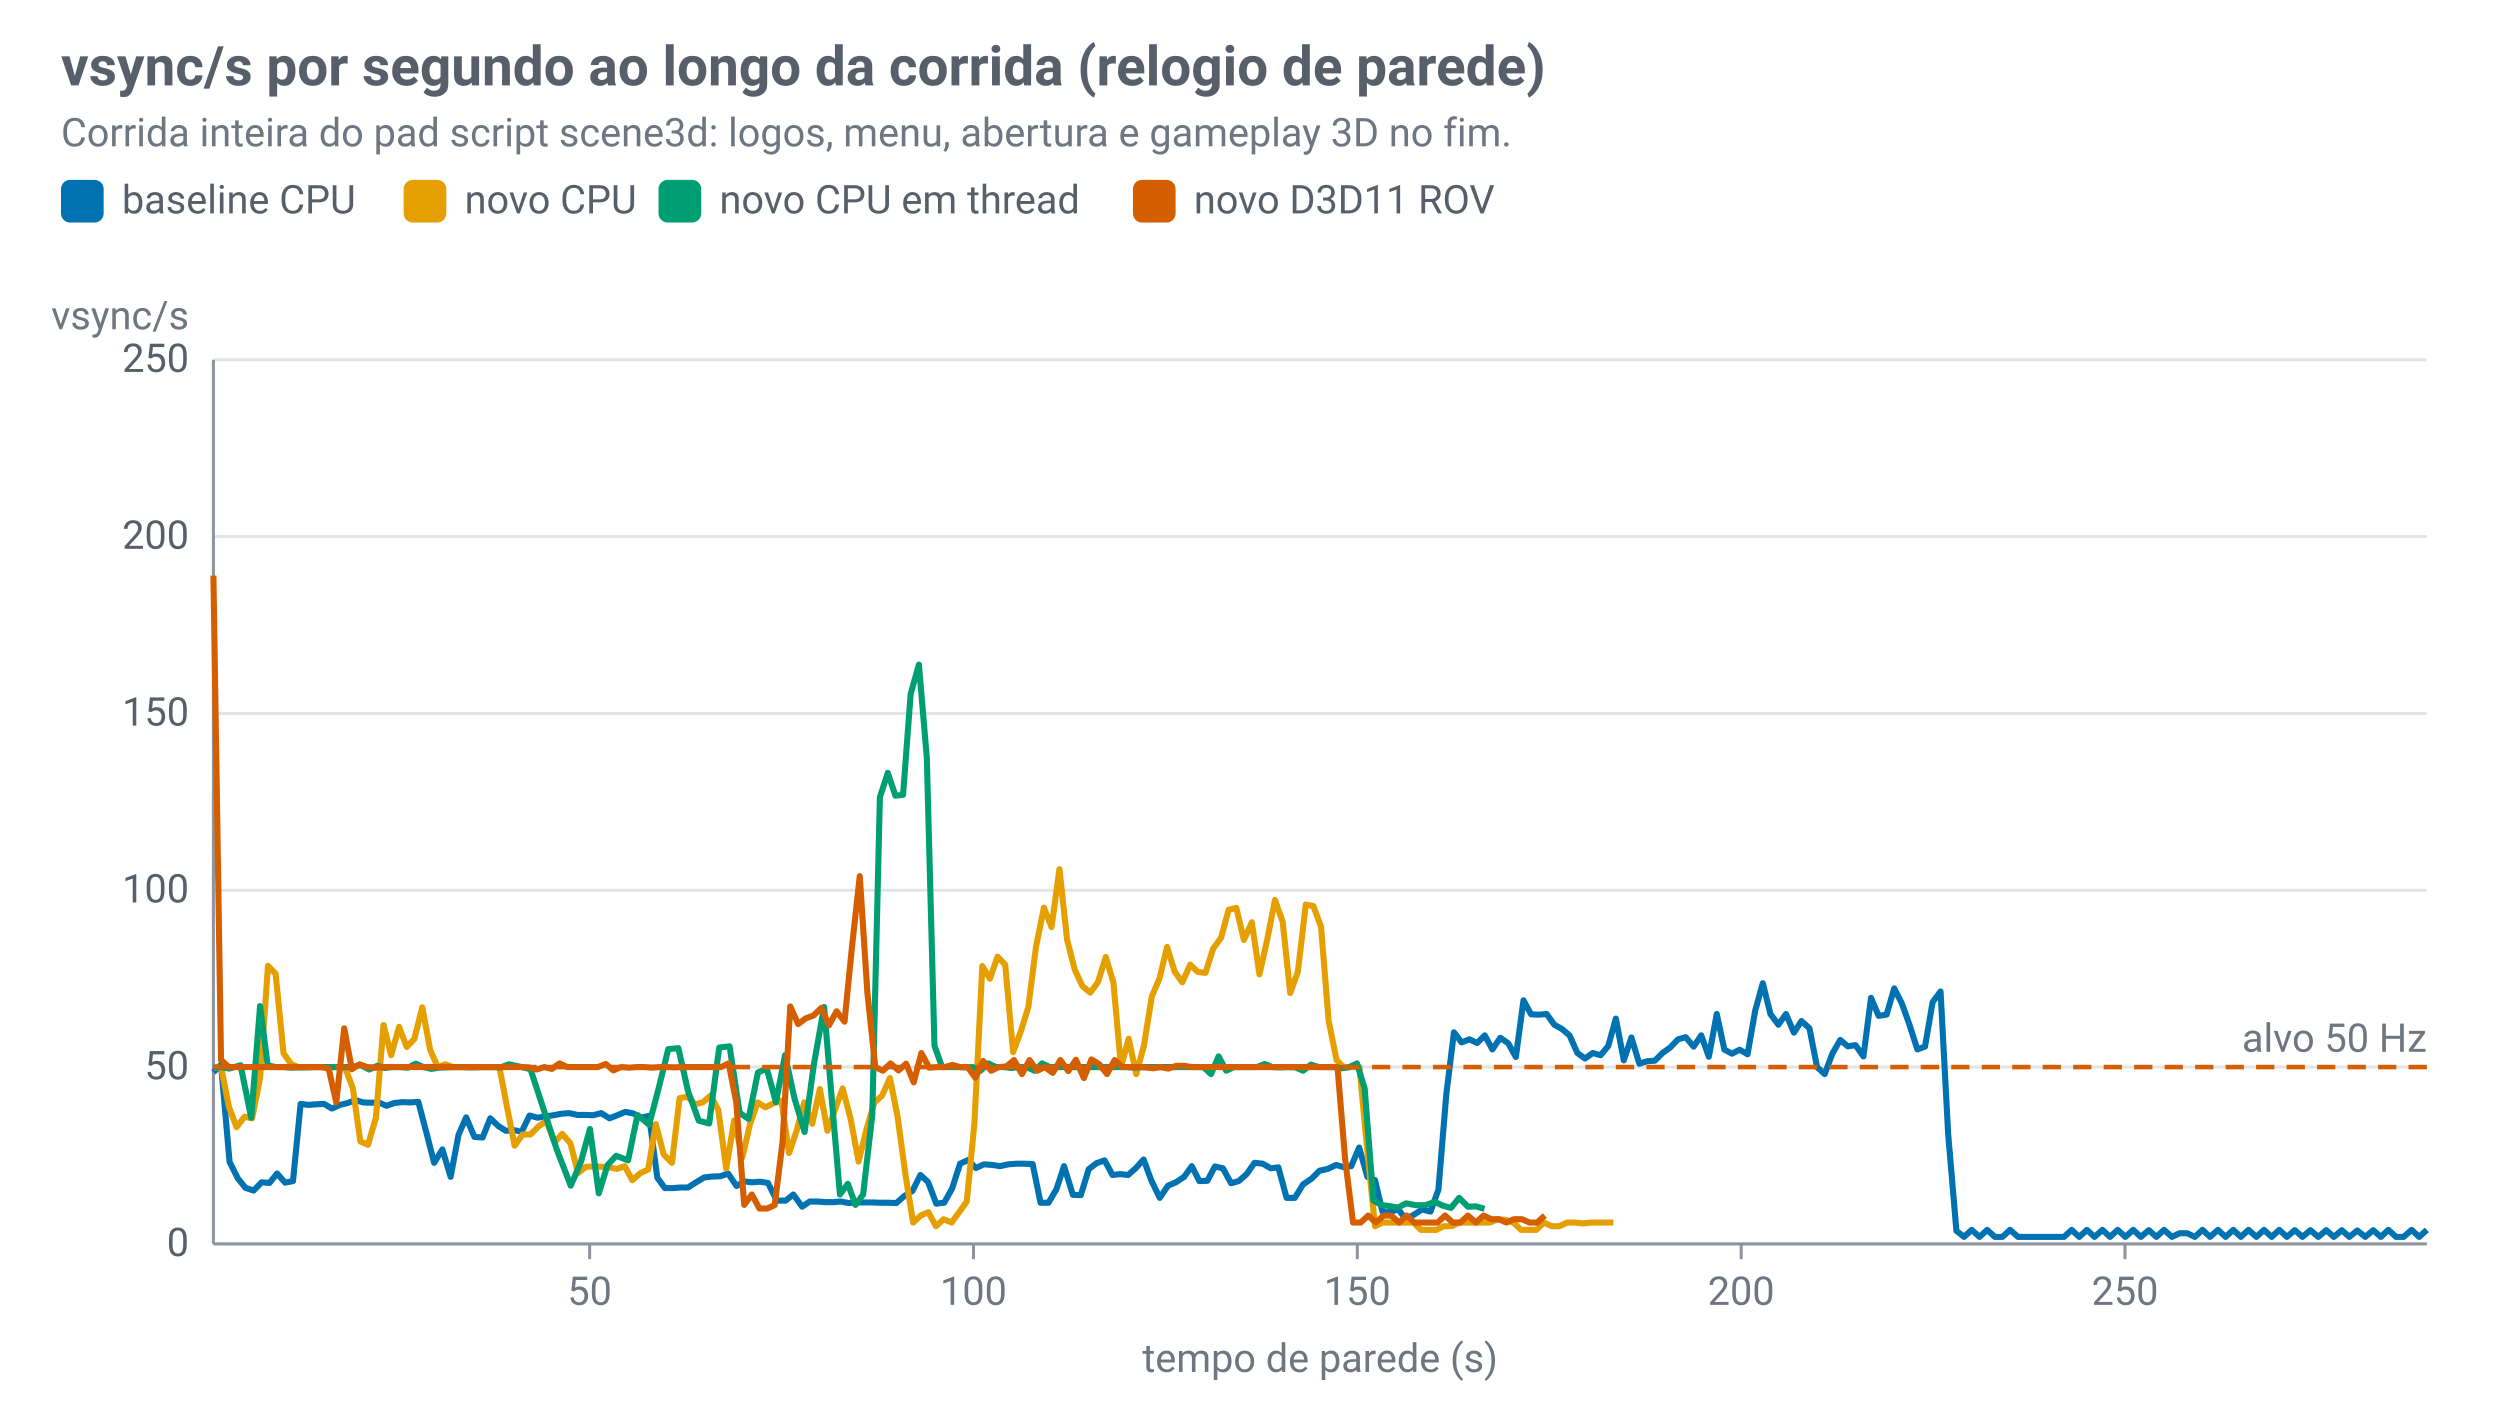
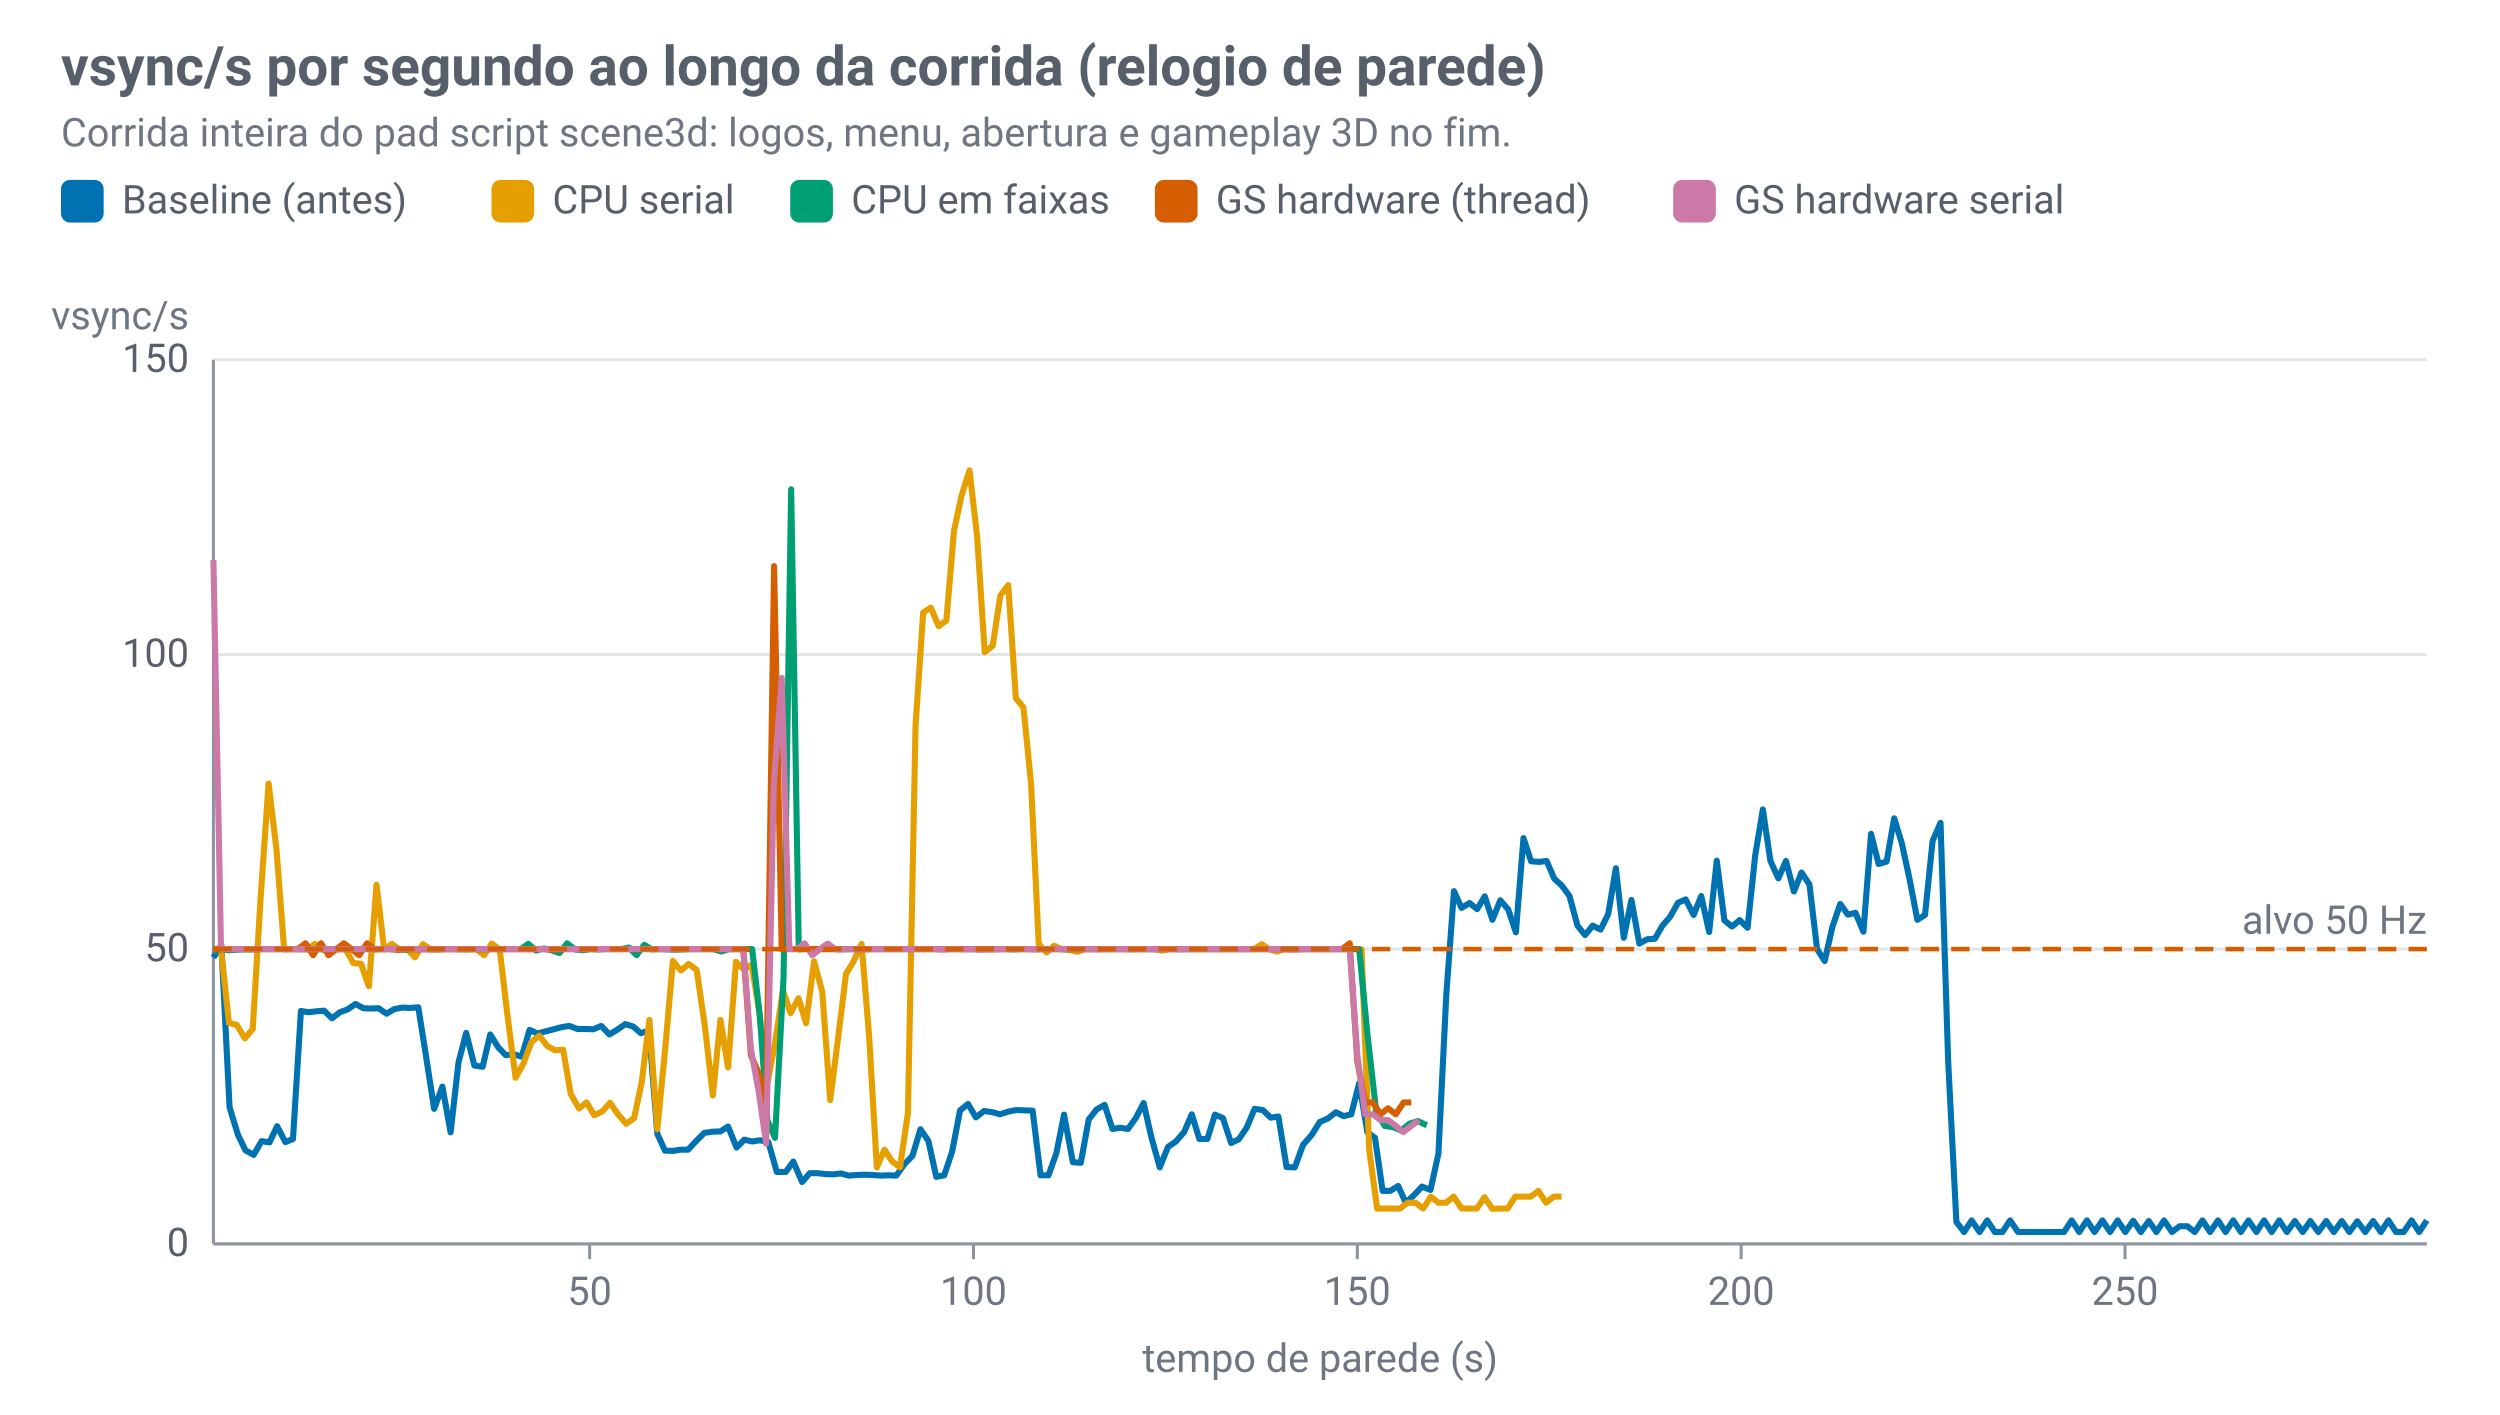
<svg xmlns="http://www.w3.org/2000/svg" width="820" height="464" viewBox="0 0 820 464" role="img" aria-labelledby="t d">
  <style>
.t{font:600 18px system-ui, -apple-system, 'Segoe UI', Roboto, Helvetica, Arial, sans-serif;fill:#57606a} .s{font:13px system-ui, -apple-system, 'Segoe UI', Roboto, Helvetica, Arial, sans-serif;fill:#6e7781}
.l{font:13px system-ui, -apple-system, 'Segoe UI', Roboto, Helvetica, Arial, sans-serif;fill:#57606a} .v{font:600 13px system-ui, -apple-system, 'Segoe UI', Roboto, Helvetica, Arial, sans-serif;fill:#57606a}
.p{font:italic 12px system-ui, -apple-system, 'Segoe UI', Roboto, Helvetica, Arial, sans-serif;fill:#8c959f}
.ax{stroke:#8c959f;stroke-width:1} .gr{stroke:#8c959f;stroke-opacity:.25;stroke-width:1}
.pend{fill:none;stroke:#8c959f;stroke-width:1.5;stroke-dasharray:5 4}
@media (prefers-color-scheme: dark){.t,.l,.v{fill:#c9d1d9} .s,.p{fill:#8b949e}}
</style>
  <text x="20.0" y="28.0" class="t" text-anchor="start">vsync/s por segundo ao longo da corrida (relogio de parede)</text>
  <text x="20.0" y="48.0" class="s" text-anchor="start">Corrida inteira do pad script scene3d: logos, menu, abertura e gameplay 3D no fim.</text>
  <rect x="20.0" y="59.0" width="14" height="14" rx="3" fill="#0072B2" />
-   <text x="40.0" y="70.0" class="l" text-anchor="start">baseline CPU</text>
-   <rect x="132.4" y="59.0" width="14" height="14" rx="3" fill="#E69F00" />
-   <text x="152.4" y="70.0" class="l" text-anchor="start">novo CPU</text>
-   <rect x="216.0" y="59.0" width="14" height="14" rx="3" fill="#009E73" />
-   <text x="236.0" y="70.0" class="l" text-anchor="start">novo CPU em thread</text>
-   <rect x="371.6" y="59.0" width="14" height="14" rx="3" fill="#D55E00" />
-   <text x="391.6" y="70.0" class="l" text-anchor="start">novo D3D11 ROV</text>
+   <text x="40.0" y="70.0" class="l" text-anchor="start">Baseline (antes)</text>
+   <rect x="161.2" y="59.0" width="14" height="14" rx="3" fill="#E69F00" />
+   <text x="181.2" y="70.0" class="l" text-anchor="start">CPU serial</text>
+   <rect x="259.2" y="59.0" width="14" height="14" rx="3" fill="#009E73" />
+   <text x="279.2" y="70.0" class="l" text-anchor="start">CPU em faixas</text>
+   <rect x="378.8" y="59.0" width="14" height="14" rx="3" fill="#D55E00" />
+   <text x="398.8" y="70.0" class="l" text-anchor="start">GS hardware (thread)</text>
+   <rect x="548.8" y="59.0" width="14" height="14" rx="3" fill="#CC79A7" />
+   <text x="568.8" y="70.0" class="l" text-anchor="start">GS hardware serial</text>
  <line x1="70.0" x2="796.0" y1="408.0" y2="408.0" class="gr" />
  <text x="62.0" y="412.0" class="l" text-anchor="end">0</text>
-   <line x1="70.0" x2="796.0" y1="350.0" y2="350.0" class="gr" />
-   <text x="62.0" y="354.0" class="l" text-anchor="end">50</text>
-   <line x1="70.0" x2="796.0" y1="292.0" y2="292.0" class="gr" />
-   <text x="62.0" y="296.0" class="l" text-anchor="end">100</text>
-   <line x1="70.0" x2="796.0" y1="234.0" y2="234.0" class="gr" />
-   <text x="62.0" y="238.0" class="l" text-anchor="end">150</text>
-   <line x1="70.0" x2="796.0" y1="176.0" y2="176.0" class="gr" />
-   <text x="62.0" y="180.0" class="l" text-anchor="end">200</text>
+   <line x1="70.0" x2="796.0" y1="311.3" y2="311.3" class="gr" />
+   <text x="62.0" y="315.3" class="l" text-anchor="end">50</text>
+   <line x1="70.0" x2="796.0" y1="214.7" y2="214.7" class="gr" />
+   <text x="62.0" y="218.7" class="l" text-anchor="end">100</text>
  <line x1="70.0" x2="796.0" y1="118.0" y2="118.0" class="gr" />
-   <text x="62.0" y="122.0" class="l" text-anchor="end">250</text>
+   <text x="62.0" y="122.0" class="l" text-anchor="end">150</text>
  <line x1="70.0" x2="70.0" y1="118" y2="408" class="ax" />
  <line x1="70.0" x2="796.0" y1="408" y2="408" class="ax" />
  <text x="62.0" y="108.0" class="s" text-anchor="end">vsync/s</text>
  <line x1="193.4" x2="193.4" y1="408" y2="413" class="ax" />
  <text x="193.4" y="428.0" class="s" text-anchor="middle">50</text>
  <line x1="319.3" x2="319.3" y1="408" y2="413" class="ax" />
  <text x="319.3" y="428.0" class="s" text-anchor="middle">100</text>
  <line x1="445.2" x2="445.2" y1="408" y2="413" class="ax" />
  <text x="445.2" y="428.0" class="s" text-anchor="middle">150</text>
  <line x1="571.1" x2="571.1" y1="408" y2="413" class="ax" />
  <text x="571.1" y="428.0" class="s" text-anchor="middle">200</text>
  <line x1="697.0" x2="697.0" y1="408" y2="413" class="ax" />
  <text x="697.0" y="428.0" class="s" text-anchor="middle">250</text>
  <text x="433.0" y="450.0" class="s" text-anchor="middle">tempo de parede (s)</text>
-   <path d="M70.0,351.7 L72.5,349.2 L75.3,381.1 L78.0,386.5 L80.5,389.6 L83.2,390.5 L85.8,387.8 L88.4,388.0 L90.9,384.9 L93.5,387.9 L96.1,387.4 L98.6,362.1 L101.2,362.4 L103.8,362.2 L106.3,362.1 L108.9,363.6 L111.5,362.4 L114.0,361.8 L116.6,360.8 L119.1,361.6 L121.7,361.7 L124.2,361.6 L126.8,362.7 L129.3,361.8 L131.9,361.5 L134.6,361.6 L137.2,361.4 L139.7,370.9 L142.4,381.4 L145.1,377.0 L147.8,386.0 L150.4,372.2 L152.9,366.5 L155.6,372.9 L158.3,373.1 L160.8,366.8 L163.4,369.3 L165.9,370.9 L168.6,370.7 L171.1,371.2 L173.7,365.9 L176.3,366.6 L178.9,366.2 L181.5,365.8 L184.2,365.3 L186.7,365.1 L189.4,365.7 L192.0,365.7 L194.6,365.8 L197.2,365.1 L199.9,366.8 L202.5,365.8 L205.1,364.7 L207.7,365.2 L210.2,366.6 L212.9,366.0 L215.6,386.3 L218.1,389.7 L220.7,389.7 L223.2,389.5 L225.7,389.5 L228.3,387.8 L231.0,386.2 L233.6,385.9 L236.3,385.8 L238.8,384.9 L241.6,389.0 L244.1,387.5 L246.7,387.8 L249.3,387.6 L251.9,388.0 L254.8,393.8 L257.7,393.8 L260.2,391.8 L263.1,395.8 L265.6,394.1 L268.2,394.1 L270.7,394.3 L273.3,394.3 L275.8,394.1 L278.4,394.6 L281.0,394.4 L283.6,394.4 L286.1,394.4 L288.8,394.5 L291.4,394.5 L294.0,394.6 L296.6,392.3 L299.3,390.6 L301.9,385.4 L304.4,387.7 L307.1,394.8 L309.7,394.5 L312.3,389.8 L314.9,381.7 L317.5,380.5 L320.1,383.1 L322.7,381.9 L325.5,382.1 L328.0,382.5 L330.7,381.9 L333.3,381.7 L336.0,381.7 L338.7,381.8 L341.3,394.5 L343.9,394.5 L346.5,390.1 L349.0,382.5 L351.9,391.9 L354.5,392.0 L357.1,383.5 L359.7,381.5 L362.3,380.6 L364.9,385.4 L367.4,385.1 L370.0,385.4 L372.6,383.1 L375.1,380.3 L377.6,387.1 L380.4,392.9 L383.1,388.9 L385.7,387.8 L388.4,386.0 L390.9,382.5 L393.4,387.4 L396.0,387.3 L398.5,382.6 L401.1,383.2 L403.8,388.1 L406.3,387.4 L408.9,385.1 L411.5,381.4 L414.2,381.7 L416.8,383.2 L419.3,382.9 L422.0,392.9 L424.7,392.9 L427.4,388.5 L430.2,386.6 L432.8,384.0 L435.5,383.4 L438.2,382.1 L440.7,382.8 L443.2,382.5 L445.8,376.4 L448.5,386.0 L451.0,387.1 L453.5,397.6 L456.0,397.6 L458.6,396.6 L461.1,399.9 L463.8,398.4 L466.4,396.7 L469.2,397.4 L471.8,390.2 L474.4,358.8 L476.9,338.6 L479.4,341.9 L482.0,340.9 L484.5,342.1 L487.0,339.6 L489.5,344.2 L492.1,340.4 L494.7,342.2 L497.2,346.7 L499.7,328.1 L502.2,332.7 L504.8,332.8 L507.3,332.6 L509.8,336.1 L512.3,337.5 L514.8,339.6 L517.4,345.4 L519.9,347.2 L522.4,345.4 L525.0,346.1 L527.5,343.1 L530.0,334.1 L532.6,347.8 L535.1,340.3 L537.7,348.9 L540.2,348.1 L542.8,347.9 L545.3,345.4 L547.8,343.6 L550.4,340.9 L552.9,340.2 L555.5,343.3 L558.0,339.6 L560.5,346.6 L563.1,332.6 L565.6,344.3 L568.1,345.6 L570.6,344.3 L573.2,345.8 L575.7,331.5 L578.2,322.5 L580.7,332.6 L583.3,336.1 L585.8,332.6 L588.4,338.7 L590.9,334.9 L593.5,337.3 L596.0,350.0 L598.5,352.3 L601.0,345.6 L603.6,341.1 L606.1,343.2 L608.6,342.8 L611.2,346.5 L613.7,327.3 L616.2,333.2 L618.8,332.8 L621.3,324.2 L623.8,329.1 L626.3,336.1 L628.9,344.2 L631.4,343.3 L633.9,328.7 L636.5,325.2 L639.0,372.0 L641.7,403.7 L644.2,405.7 L646.7,403.4 L649.3,405.7 L651.8,403.4 L654.3,405.7 L656.8,405.7 L659.3,403.4 L661.9,405.7 L664.4,405.7 L666.9,405.7 L669.4,405.7 L671.9,405.7 L674.5,405.7 L677.0,405.7 L679.5,403.4 L682.0,405.7 L684.5,403.4 L687.0,405.7 L689.6,403.4 L692.1,405.7 L694.6,403.4 L697.1,405.7 L699.7,403.4 L702.2,405.7 L704.8,403.5 L707.3,405.7 L709.8,403.4 L712.4,405.7 L714.9,404.5 L717.4,404.5 L719.9,405.7 L722.4,403.4 L724.9,405.7 L727.5,403.4 L730.0,405.7 L732.5,403.4 L735.0,405.7 L737.5,403.4 L740.1,405.7 L742.6,403.4 L745.1,405.7 L747.6,403.4 L750.1,405.7 L752.7,403.5 L755.2,405.7 L757.8,403.5 L760.4,405.7 L763.0,403.5 L765.5,405.7 L768.1,403.5 L770.6,405.7 L773.2,403.6 L775.8,405.7 L778.4,403.5 L780.9,405.7 L783.4,403.4 L785.9,405.7 L788.4,405.7 L791.0,403.4 L793.5,405.7 L796.0,403.4" fill="none" stroke="#0072B2" stroke-width="2" stroke-linejoin="round" />
-   <path d="M70.0,350.3 L72.5,350.0 L75.1,363.1 L77.6,369.7 L80.2,366.3 L82.7,366.8 L85.3,353.6 L87.9,316.8 L90.4,319.4 L93.0,345.5 L95.5,349.0 L98.0,350.1 L100.5,350.0 L103.1,350.0 L105.6,350.0 L108.1,350.1 L110.6,350.0 L113.1,350.0 L115.7,356.8 L118.2,374.4 L120.7,375.5 L123.3,366.6 L125.8,336.2 L128.3,346.1 L130.9,336.8 L133.4,343.4 L135.9,340.8 L138.5,330.4 L141.1,344.4 L143.6,350.0 L146.1,349.1 L148.6,350.0 L151.2,350.0 L153.7,350.0 L156.2,350.1 L158.7,350.0 L161.2,350.0 L163.8,350.0 L166.3,363.1 L168.8,375.8 L171.4,372.1 L174.0,372.1 L176.6,369.5 L179.2,367.7 L181.9,374.7 L184.4,371.9 L187.1,375.0 L189.6,384.8 L192.2,382.7 L194.7,382.6 L197.2,382.7 L199.8,382.9 L202.4,383.4 L204.9,382.5 L207.4,387.1 L210.0,384.8 L212.6,383.6 L215.1,368.7 L217.7,378.7 L220.4,381.4 L222.9,360.2 L225.5,359.7 L228.0,362.2 L230.5,361.6 L233.1,359.3 L235.6,364.1 L238.2,383.3 L240.8,367.5 L243.5,379.6 L246.0,368.7 L248.5,361.6 L251.1,363.2 L253.6,361.9 L256.3,361.0 L258.8,378.2 L261.3,370.9 L263.8,361.6 L266.4,368.6 L268.9,357.2 L271.4,370.9 L273.9,363.9 L276.4,357.0 L279.0,367.0 L281.6,381.0 L284.2,370.4 L286.8,361.6 L289.3,359.4 L291.9,353.6 L294.4,366.2 L297.0,385.4 L299.5,401.0 L302.0,398.7 L304.5,397.6 L307.0,402.2 L309.5,399.9 L312.1,401.0 L314.6,397.6 L317.1,394.1 L319.6,368.6 L322.2,316.9 L324.7,321.0 L327.2,313.8 L329.7,316.4 L332.3,345.1 L334.8,338.4 L337.3,330.3 L339.8,310.6 L342.4,297.7 L344.9,304.1 L347.5,285.1 L350.0,308.2 L352.5,318.0 L355.0,323.4 L357.6,325.6 L360.1,322.2 L362.7,313.9 L365.2,322.3 L367.7,350.0 L370.2,340.7 L372.7,352.3 L375.2,343.0 L377.8,326.8 L380.3,321.0 L382.8,310.6 L385.3,318.7 L387.8,322.2 L390.4,316.4 L392.9,318.8 L395.4,319.1 L397.9,311.2 L400.5,307.6 L403.0,298.4 L405.5,297.8 L408.0,308.3 L410.6,302.5 L413.1,319.6 L415.6,308.4 L418.2,295.2 L420.7,302.3 L423.2,325.7 L425.7,318.7 L428.3,296.7 L430.8,297.2 L433.3,304.0 L435.8,334.9 L438.4,347.7 L440.9,350.2 L443.4,350.0 L445.9,350.0 L448.4,376.7 L451.0,402.2 L453.5,401.0 L456.0,401.0 L458.5,401.0 L461.0,401.0 L463.6,401.0 L466.1,403.4 L468.6,403.4 L471.1,403.4 L473.6,402.2 L476.1,402.2 L478.7,401.0 L481.2,401.0 L483.7,401.0 L486.2,401.0 L488.7,401.0 L491.3,399.9 L493.9,400.1 L496.4,401.0 L498.9,403.4 L501.4,403.4 L503.9,403.4 L506.4,401.0 L509.0,402.2 L511.5,402.2 L514.0,401.0 L516.5,401.0 L519.1,401.3 L521.7,401.0 L524.2,401.0 L526.7,401.0 L529.2,401.0" fill="none" stroke="#E69F00" stroke-width="2" stroke-linejoin="round" />
-   <path d="M70.0,350.2 L72.5,350.0 L75.2,350.5 L78.9,349.4 L82.4,366.6 L85.3,330.0 L87.8,349.4 L90.4,350.0 L92.9,350.0 L95.4,350.2 L97.9,350.1 L100.4,350.1 L103.0,350.0 L105.5,350.0 L108.0,350.0 L110.5,350.0 L113.0,350.0 L115.5,350.0 L118.2,349.3 L121.1,350.8 L123.7,349.6 L126.2,350.3 L128.7,350.0 L131.3,350.0 L133.8,350.2 L136.4,348.9 L138.9,350.0 L141.5,350.6 L144.0,350.2 L146.5,350.1 L149.0,350.0 L151.6,350.0 L154.1,350.1 L156.6,350.0 L159.1,350.0 L161.6,350.0 L164.2,350.1 L166.9,349.1 L170.7,349.9 L174.0,350.7 L182.6,377.0 L187.2,388.9 L190.5,381.2 L193.5,370.3 L196.4,391.4 L199.3,382.1 L202.1,379.1 L206.0,380.6 L209.1,365.7 L212.9,368.9 L216.0,357.1 L219.2,344.1 L222.5,343.8 L225.7,358.0 L229.2,367.6 L232.6,368.5 L235.9,343.6 L239.3,343.2 L242.6,365.0 L245.5,367.0 L248.6,351.8 L251.5,350.5 L254.5,361.5 L257.5,346.1 L260.6,360.3 L263.9,371.3 L267.0,348.8 L270.3,330.3 L273.0,362.6 L275.5,391.8 L278.1,388.3 L280.6,395.2 L283.1,391.8 L286.1,365.8 L288.6,261.5 L291.2,253.5 L293.7,261.0 L296.2,260.7 L298.7,227.6 L301.4,218.0 L304.0,248.6 L306.5,343.0 L309.0,350.0 L311.5,350.0 L314.1,350.0 L316.6,350.1 L319.1,350.0 L321.6,351.2 L324.1,348.8 L326.7,350.0 L329.2,350.0 L331.7,350.3 L334.2,350.0 L336.7,350.0 L339.3,351.2 L341.8,348.8 L344.3,350.0 L346.8,350.0 L349.3,350.0 L351.8,350.0 L354.4,350.0 L356.9,350.0 L359.4,350.0 L361.9,350.0 L364.4,350.0 L367.0,350.0 L369.5,350.0 L372.0,350.2 L374.5,350.0 L377.0,350.0 L379.6,350.0 L382.1,350.0 L384.6,350.0 L387.1,350.0 L389.6,350.0 L392.1,350.0 L394.7,350.0 L397.2,352.3 L399.7,346.5 L402.2,351.2 L404.7,350.0 L407.3,350.0 L409.8,350.0 L412.3,350.0 L414.8,349.0 L417.3,350.0 L419.9,350.1 L422.4,350.0 L424.9,350.1 L427.4,351.2 L430.0,349.2 L432.5,350.0 L435.0,350.0 L437.5,350.0 L440.0,350.4 L442.6,350.0 L445.1,348.8 L447.6,357.0 L450.5,393.8 L453.2,395.3 L455.8,395.6 L458.5,396.1 L461.2,394.7 L464.4,395.3 L467.6,395.3 L470.6,394.2 L473.1,395.4 L475.9,396.2 L478.6,392.9 L481.5,395.8 L484.1,395.7 L486.9,396.5" fill="none" stroke="#009E73" stroke-width="2" stroke-linejoin="round" />
-   <path d="M70.0,188.8 L72.5,347.7 L75.1,350.0 L77.6,350.0 L80.1,350.0 L82.6,350.0 L85.1,350.0 L87.7,350.0 L90.2,350.0 L92.7,350.0 L95.2,350.0 L97.7,350.0 L100.2,350.0 L102.8,350.0 L105.3,350.0 L107.8,350.5 L110.3,361.6 L112.9,337.3 L115.4,350.7 L117.9,349.1 L120.5,350.0 L123.0,350.2 L125.5,350.0 L128.0,350.0 L130.5,350.0 L133.1,350.0 L135.6,350.0 L138.1,350.0 L140.6,350.0 L143.1,350.0 L145.7,350.0 L148.2,350.0 L150.7,350.0 L153.2,350.0 L155.7,350.0 L158.3,350.0 L160.8,350.0 L163.3,350.0 L165.8,350.0 L168.3,350.0 L170.8,350.0 L173.4,350.1 L176.0,350.8 L178.5,350.0 L181.0,350.6 L183.5,348.8 L186.1,350.0 L188.6,350.0 L191.1,350.0 L193.6,350.0 L196.1,350.0 L198.7,349.0 L201.2,351.1 L203.7,350.0 L206.3,350.2 L208.8,350.0 L211.3,350.0 L213.8,350.2 L216.4,350.0 L218.9,350.0 L221.4,350.1 L223.9,350.0 L226.4,350.0 L229.0,350.0 L231.5,350.0 L234.0,350.0 L236.5,350.0 L239.0,348.8 L241.5,361.6 L244.1,395.2 L246.6,391.8 L249.1,396.4 L251.6,396.4 L254.1,395.3 L256.7,374.4 L259.2,330.1 L261.8,335.9 L264.3,334.0 L266.8,333.1 L269.4,330.6 L271.9,336.3 L274.4,331.7 L277.0,335.1 L279.5,310.1 L282.0,287.4 L284.5,325.6 L287.1,350.0 L289.6,351.2 L292.1,348.8 L294.7,351.1 L297.2,348.9 L299.7,355.0 L302.2,345.4 L304.8,350.2 L307.3,350.0 L309.9,350.0 L312.4,349.3 L314.9,350.0 L317.4,350.0 L319.9,353.5 L322.5,348.0 L325.1,351.2 L327.6,350.0 L330.1,349.8 L332.6,347.7 L335.2,352.3 L337.7,347.7 L340.2,351.2 L342.7,350.0 L345.3,351.9 L347.8,347.7 L350.4,351.3 L352.9,347.6 L355.5,353.6 L358.0,347.5 L360.5,349.0 L363.1,352.3 L365.6,347.7 L368.1,350.0 L370.6,350.0 L373.1,350.0 L375.6,350.1 L378.2,350.4 L380.7,350.0 L383.2,350.5 L385.8,349.6 L388.4,349.6 L390.9,350.0 L393.4,350.0 L395.9,350.0 L398.4,350.0 L400.9,350.0 L403.5,350.0 L406.0,350.0 L408.5,350.0 L411.0,350.0 L413.5,350.0 L416.1,350.0 L418.6,350.0 L421.1,350.0 L423.6,350.0 L426.1,350.0 L428.6,350.0 L431.2,350.0 L433.7,350.0 L436.2,350.0 L438.7,350.0 L441.2,380.2 L443.8,401.0 L446.3,401.0 L448.8,398.7 L451.3,401.0 L453.8,398.7 L456.3,398.7 L458.9,401.0 L461.4,398.7 L463.9,401.0 L466.4,401.0 L468.9,401.0 L471.5,401.0 L474.0,398.7 L476.5,401.0 L479.0,401.0 L481.5,398.7 L484.1,401.0 L486.6,398.7 L489.1,399.9 L491.6,399.9 L494.1,401.0 L496.6,399.9 L499.2,399.9 L501.7,401.0 L504.2,401.0 L506.7,398.7" fill="none" stroke="#D55E00" stroke-width="2" stroke-linejoin="round" />
-   <line x1="70.0" x2="796.0" y1="350.0" y2="350.0" stroke="#D55E00" stroke-width="1.5" stroke-dasharray="6 4" />
-   <text x="796.0" y="345.0" class="s" text-anchor="end">alvo 50 Hz</text>
+   <path d="M70.0,314.1 L72.6,310.0 L75.3,363.2 L78.0,372.1 L80.5,377.3 L83.2,378.8 L85.8,374.3 L88.4,374.7 L90.9,369.4 L93.6,374.6 L96.1,373.6 L98.7,331.6 L101.2,332.0 L103.8,331.7 L106.3,331.5 L108.9,334.0 L111.5,332.0 L114.0,331.1 L116.6,329.3 L119.2,330.7 L121.7,330.8 L124.2,330.7 L126.8,332.5 L129.3,331.0 L131.9,330.5 L134.6,330.6 L137.2,330.4 L139.7,346.2 L142.4,363.7 L145.1,356.4 L147.8,371.4 L150.4,348.4 L152.9,338.8 L155.6,349.5 L158.3,349.9 L160.8,339.3 L163.4,343.5 L165.9,346.1 L168.6,345.8 L171.1,346.6 L173.7,337.8 L176.3,339.0 L178.9,338.3 L181.6,337.6 L184.2,336.9 L186.7,336.5 L189.4,337.5 L192.0,337.5 L194.6,337.6 L197.2,336.5 L199.9,339.3 L202.5,337.7 L205.1,335.9 L207.7,336.7 L210.2,338.9 L212.9,338.0 L215.6,371.9 L218.1,377.4 L220.7,377.5 L223.2,377.1 L225.7,377.1 L228.3,374.3 L231.0,371.6 L233.6,371.2 L236.3,371.1 L238.8,369.5 L241.6,376.4 L244.1,373.8 L246.7,374.4 L249.3,374.0 L252.0,374.6 L254.8,384.4 L257.7,384.4 L260.2,381.0 L263.1,387.7 L265.6,384.8 L268.2,384.8 L270.7,385.1 L273.3,385.2 L275.8,384.9 L278.4,385.6 L281.0,385.4 L283.6,385.3 L286.2,385.4 L288.8,385.6 L291.4,385.5 L294.0,385.6 L296.6,381.9 L299.3,379.1 L301.9,370.4 L304.5,374.2 L307.1,386.0 L309.7,385.5 L312.3,377.7 L314.9,364.2 L317.5,362.1 L320.1,366.5 L322.8,364.4 L325.5,364.8 L328.0,365.5 L330.7,364.6 L333.3,364.1 L336.0,364.2 L338.7,364.3 L341.3,385.5 L343.9,385.5 L346.5,378.2 L349.0,365.6 L351.9,381.2 L354.5,381.4 L357.1,367.2 L359.7,363.9 L362.3,362.4 L364.9,370.3 L367.4,369.9 L370.0,370.3 L372.6,366.6 L375.1,361.8 L377.7,373.2 L380.4,382.9 L383.1,376.2 L385.7,374.4 L388.4,371.3 L390.9,365.5 L393.4,373.6 L396.0,373.6 L398.5,365.6 L401.1,366.7 L403.8,374.9 L406.3,373.7 L408.9,369.9 L411.5,363.7 L414.2,364.1 L416.8,366.6 L419.3,366.2 L422.0,382.8 L424.7,382.9 L427.4,375.5 L430.2,372.3 L432.9,368.0 L435.5,366.9 L438.2,364.8 L440.7,366.1 L443.2,365.5 L445.8,355.3 L448.5,371.4 L451.0,373.2 L453.5,390.6 L456.0,390.6 L458.6,389.0 L461.1,394.5 L463.8,392.0 L466.4,389.2 L469.2,390.3 L471.8,378.4 L474.4,326.1 L476.9,292.3 L479.4,297.8 L482.0,296.2 L484.5,298.2 L487.0,294.0 L489.5,301.7 L492.1,295.3 L494.7,298.3 L497.2,305.8 L499.7,274.9 L502.2,282.5 L504.8,282.7 L507.3,282.4 L509.8,288.2 L512.3,290.5 L514.8,293.9 L517.4,303.6 L519.9,306.7 L522.4,303.6 L525.0,304.9 L527.5,299.8 L530.0,284.8 L532.6,307.6 L535.1,295.2 L537.7,309.5 L540.2,308.1 L542.8,307.9 L545.3,303.6 L547.8,300.7 L550.4,296.1 L552.9,295.0 L555.5,300.1 L558.0,293.9 L560.6,305.7 L563.1,282.3 L565.6,301.9 L568.1,303.9 L570.6,301.8 L573.2,304.3 L575.7,280.6 L578.2,265.5 L580.7,282.4 L583.3,288.1 L585.8,282.4 L588.4,292.4 L590.9,286.2 L593.5,290.1 L596.0,311.3 L598.5,315.2 L601.0,304.1 L603.6,296.5 L606.1,300.0 L608.6,299.4 L611.2,305.6 L613.7,273.5 L616.2,283.4 L618.8,282.6 L621.3,268.4 L623.8,276.6 L626.3,288.2 L628.9,301.7 L631.4,300.1 L633.9,275.8 L636.5,269.9 L639.0,348.1 L641.7,400.8 L644.2,404.1 L646.7,400.3 L649.3,404.1 L651.8,400.3 L654.3,404.1 L656.8,404.1 L659.3,400.3 L661.9,404.1 L664.4,404.1 L666.9,404.1 L669.4,404.1 L671.9,404.1 L674.5,404.1 L677.0,404.1 L679.5,400.3 L682.0,404.1 L684.5,400.3 L687.0,404.1 L689.6,400.3 L692.1,404.1 L694.6,400.3 L697.1,404.1 L699.7,400.4 L702.2,404.1 L704.8,400.5 L707.3,404.1 L709.8,400.3 L712.4,404.1 L714.9,402.2 L717.4,402.2 L719.9,404.1 L722.4,400.3 L724.9,404.1 L727.5,400.3 L730.0,404.1 L732.5,400.3 L735.0,404.1 L737.5,400.3 L740.1,404.1 L742.6,400.3 L745.1,404.1 L747.6,400.3 L750.1,404.1 L752.7,400.5 L755.3,404.1 L757.8,400.5 L760.4,404.1 L763.0,400.5 L765.5,404.1 L768.1,400.5 L770.6,404.1 L773.2,400.6 L775.8,404.1 L778.4,400.5 L780.9,404.1 L783.4,400.3 L785.9,404.1 L788.4,404.1 L791.0,400.3 L793.5,404.1 L796.0,400.3" fill="none" stroke="#0072B2" stroke-width="2" stroke-linejoin="round" />
+   <path d="M70.0,311.8 L72.5,311.3 L75.1,335.5 L77.7,336.2 L80.3,340.6 L82.9,337.5 L85.5,294.2 L88.1,257.0 L90.7,278.8 L93.2,311.4 L95.7,311.3 L98.2,311.4 L100.7,311.4 L103.3,309.6 L105.8,311.5 L108.3,311.5 L110.8,311.4 L113.3,311.3 L115.9,315.9 L118.4,316.1 L121.0,323.5 L123.5,290.2 L126.0,311.4 L128.5,309.6 L131.0,311.4 L133.6,311.4 L136.1,314.0 L138.7,309.7 L141.2,311.3 L143.7,311.4 L146.2,311.3 L148.7,311.3 L151.3,311.4 L153.8,311.4 L156.3,311.3 L158.8,313.3 L161.3,309.5 L163.9,311.4 L166.4,332.7 L169.1,353.5 L171.7,348.8 L174.3,341.8 L176.9,339.7 L179.5,343.1 L182.1,344.5 L184.7,344.3 L187.2,358.8 L189.9,363.6 L192.4,361.6 L194.9,365.8 L197.6,364.5 L200.1,361.7 L202.7,365.5 L205.4,368.6 L208.0,366.7 L210.5,354.9 L213.0,334.5 L215.6,370.4 L218.2,343.8 L220.7,315.2 L223.3,318.3 L225.9,316.2 L228.5,318.1 L231.2,336.6 L233.8,359.3 L236.3,334.5 L238.8,350.1 L241.4,315.5 L244.0,318.0 L246.5,316.4 L249.1,332.2 L251.7,355.2 L254.2,342.3 L256.8,324.8 L259.3,332.3 L261.9,327.4 L264.4,335.6 L267.0,315.3 L269.7,325.3 L272.3,360.8 L274.9,340.4 L277.5,319.4 L280.0,315.3 L282.6,309.6 L285.1,340.3 L287.6,382.9 L290.1,377.1 L292.6,380.9 L295.2,382.9 L297.8,365.1 L300.3,237.9 L302.8,200.9 L305.3,199.3 L307.9,205.4 L310.4,203.5 L312.9,174.2 L315.4,162.5 L318.0,154.3 L320.5,176.0 L323.0,213.9 L325.6,211.8 L328.1,195.4 L330.7,191.9 L333.2,229.0 L335.7,232.1 L338.2,257.2 L340.7,309.6 L343.3,312.4 L345.8,310.2 L348.3,311.4 L350.9,311.6 L353.4,312.2 L355.9,311.3 L358.4,311.3 L361.0,311.3 L363.5,311.3 L366.0,311.3 L368.5,311.3 L371.0,311.4 L373.6,311.3 L376.1,311.3 L378.6,311.3 L381.1,311.8 L383.6,311.3 L386.2,311.3 L388.7,311.3 L391.2,311.3 L393.7,311.3 L396.2,311.3 L398.8,311.3 L401.3,311.3 L403.8,311.3 L406.3,311.3 L408.8,311.3 L411.3,311.3 L413.9,309.7 L416.4,311.4 L418.9,312.1 L421.4,311.3 L424.0,311.4 L426.5,311.3 L429.0,311.3 L431.5,311.3 L434.0,311.3 L436.6,311.3 L439.1,311.3 L441.6,311.3 L444.1,311.3 L446.6,311.4 L449.1,377.1 L451.7,396.4 L454.2,396.4 L456.7,396.4 L459.2,396.4 L461.7,394.5 L464.3,394.5 L466.8,396.4 L469.3,392.5 L471.8,394.5 L474.3,394.5 L476.8,392.5 L479.4,396.4 L481.9,396.4 L484.4,396.4 L486.9,392.7 L489.5,396.5 L492.0,396.4 L494.5,396.4 L497.0,392.5 L499.6,392.5 L502.1,392.5 L504.6,390.6 L507.1,394.5 L509.6,392.5 L512.2,392.5" fill="none" stroke="#E69F00" stroke-width="2" stroke-linejoin="round" />
+   <path d="M70.0,311.8 L72.5,311.3 L75.1,311.7 L77.6,311.5 L80.1,311.4 L82.6,311.4 L85.1,311.3 L87.7,311.3 L90.2,311.3 L92.7,311.3 L95.2,311.3 L97.7,311.3 L100.2,311.3 L102.8,311.3 L105.3,311.3 L107.8,311.3 L110.3,311.3 L112.8,311.3 L115.4,311.3 L117.9,311.3 L120.4,311.3 L122.9,311.3 L125.4,311.3 L127.9,311.3 L130.5,311.3 L133.0,311.5 L135.5,311.3 L138.0,311.3 L140.5,311.3 L143.1,311.3 L145.6,311.3 L148.1,311.3 L150.6,311.3 L153.1,311.3 L155.7,311.3 L158.2,311.3 L160.7,311.3 L163.2,311.3 L165.7,311.3 L168.2,311.3 L170.8,311.3 L173.3,309.6 L175.8,311.8 L178.4,311.1 L180.9,311.7 L183.5,312.6 L186.0,309.4 L188.6,311.4 L191.1,311.7 L193.6,311.3 L196.1,311.4 L198.6,311.3 L201.2,311.3 L203.7,311.3 L206.3,310.8 L208.8,313.3 L211.3,309.9 L213.8,311.4 L216.4,311.3 L218.9,311.4 L221.4,311.5 L223.9,311.4 L226.4,311.3 L229.0,311.3 L231.5,311.3 L234.0,311.3 L236.6,312.1 L239.1,311.3 L241.6,311.3 L244.1,311.3 L246.7,311.3 L249.2,333.0 L251.7,367.5 L254.2,373.2 L257.0,320.7 L259.5,160.5 L262.0,311.4 L264.5,311.3 L267.0,311.3 L269.6,311.3 L272.1,311.3 L274.6,311.3 L277.1,311.3 L279.6,311.3 L282.1,311.3 L284.7,311.3 L287.2,311.3 L289.7,311.3 L292.2,311.3 L294.7,311.3 L297.3,311.3 L299.8,311.3 L302.3,311.3 L304.8,311.3 L307.3,311.3 L309.8,311.3 L312.4,311.3 L314.9,311.3 L317.4,311.3 L319.9,311.3 L322.4,311.3 L325.0,311.3 L327.5,311.3 L330.0,311.3 L332.5,311.4 L335.0,311.3 L337.5,311.3 L340.1,311.3 L342.6,311.3 L345.1,311.3 L347.6,311.3 L350.1,311.3 L352.7,311.3 L355.2,311.3 L357.7,311.3 L360.2,311.3 L362.7,311.3 L365.2,311.3 L367.8,311.3 L370.3,311.3 L372.8,311.3 L375.3,311.3 L377.8,311.3 L380.4,311.3 L382.9,311.3 L385.4,311.3 L387.9,311.3 L390.4,311.3 L392.9,311.3 L395.5,311.3 L398.0,311.3 L400.5,311.3 L403.0,311.3 L405.5,311.3 L408.1,311.3 L410.6,311.3 L413.1,311.3 L415.6,311.3 L418.1,311.3 L420.7,311.3 L423.2,311.3 L425.7,311.3 L428.2,311.3 L430.7,311.3 L433.2,311.3 L435.8,311.3 L438.3,311.3 L440.8,311.3 L443.3,311.3 L445.8,311.3 L448.5,339.0 L451.4,364.7 L454.2,369.3 L456.9,369.7 L459.6,370.8 L462.3,368.6 L465.0,367.7 L468.0,369.1" fill="none" stroke="#009E73" stroke-width="2" stroke-linejoin="round" />
+   <path d="M70.0,311.3 L72.5,311.3 L75.0,311.3 L77.6,311.3 L80.1,311.3 L82.6,311.3 L85.1,311.3 L87.6,311.3 L90.1,311.3 L92.7,311.3 L95.2,311.3 L97.7,311.3 L100.2,309.4 L102.7,313.3 L105.3,309.4 L107.8,313.3 L110.3,311.3 L112.8,309.4 L115.3,311.3 L117.8,313.3 L120.4,309.4 L122.9,311.4 L125.4,311.3 L127.9,311.3 L130.4,311.6 L133.0,311.3 L135.5,311.3 L138.0,311.3 L140.5,311.4 L143.0,311.4 L145.6,311.3 L148.1,311.3 L150.6,311.3 L153.1,311.3 L155.6,311.3 L158.2,311.4 L160.7,311.3 L163.2,311.3 L165.7,311.3 L168.2,311.3 L170.7,311.3 L173.3,311.3 L175.8,311.3 L178.3,311.3 L180.8,311.5 L183.3,311.4 L185.9,311.3 L188.4,311.3 L190.9,311.3 L193.4,311.3 L195.9,311.3 L198.5,311.3 L201.0,311.3 L203.5,311.3 L206.0,311.3 L208.5,311.3 L211.0,311.3 L213.6,311.3 L216.1,311.3 L218.6,311.3 L221.1,311.3 L223.6,311.3 L226.2,311.3 L228.7,311.3 L231.2,311.3 L233.7,311.3 L236.2,311.3 L238.7,311.3 L241.3,311.3 L243.8,311.3 L246.3,346.1 L248.8,351.9 L251.3,361.6 L253.9,185.7 L256.4,311.3 L258.9,311.3 L261.4,311.3 L263.9,311.3 L266.4,311.3 L269.0,311.3 L271.5,311.3 L274.0,311.3 L276.5,311.3 L279.0,311.3 L281.6,311.3 L284.1,311.3 L286.6,311.3 L289.1,311.3 L291.6,311.3 L294.1,311.3 L296.7,311.3 L299.2,311.3 L301.7,311.3 L304.2,311.3 L306.7,311.3 L309.3,311.4 L311.8,311.3 L314.3,311.3 L316.8,311.3 L319.3,311.3 L321.8,311.4 L324.4,311.3 L326.9,311.3 L329.4,311.3 L331.9,311.3 L334.4,311.3 L337.0,311.3 L339.5,311.4 L342.0,311.3 L344.5,311.3 L347.0,311.3 L349.6,311.3 L352.1,311.3 L354.6,311.3 L357.1,311.3 L359.6,311.3 L362.1,311.3 L364.7,311.3 L367.2,311.3 L369.7,311.3 L372.2,311.3 L374.7,311.3 L377.3,311.3 L379.8,311.3 L382.3,311.3 L384.8,311.3 L387.3,311.3 L389.8,311.3 L392.4,311.3 L394.9,311.3 L397.4,311.3 L399.9,311.3 L402.4,311.3 L405.0,311.3 L407.5,311.3 L410.0,311.3 L412.5,311.3 L415.0,311.3 L417.5,311.3 L420.1,311.3 L422.6,311.3 L425.1,311.4 L427.6,311.3 L430.1,311.3 L432.7,311.3 L435.2,311.3 L437.7,311.3 L440.2,311.3 L442.7,309.4 L445.2,348.1 L447.8,361.6 L450.3,361.6 L452.8,365.5 L455.3,363.5 L457.8,365.5 L460.4,361.6 L462.9,361.6" fill="none" stroke="#D55E00" stroke-width="2" stroke-linejoin="round" />
+   <path d="M70.0,183.7 L72.5,311.3 L75.0,311.3 L77.6,311.3 L80.1,311.3 L82.6,311.3 L85.1,311.3 L87.6,311.3 L90.1,311.3 L92.7,311.3 L95.2,311.3 L97.7,311.3 L100.2,311.3 L102.7,311.3 L105.3,311.3 L107.8,311.3 L110.3,311.3 L112.8,311.3 L115.3,311.3 L117.8,311.3 L120.4,311.3 L122.9,311.3 L125.4,311.3 L127.9,311.3 L130.4,311.3 L133.0,311.3 L135.5,311.3 L138.0,311.3 L140.5,311.3 L143.0,311.3 L145.5,311.3 L148.1,311.3 L150.6,311.3 L153.1,311.3 L155.6,311.3 L158.1,311.3 L160.7,311.3 L163.2,311.3 L165.7,311.3 L168.2,311.3 L170.7,311.3 L173.2,311.4 L175.8,311.3 L178.3,311.3 L180.8,311.3 L183.3,311.3 L185.8,311.3 L188.4,311.3 L190.9,311.3 L193.4,311.3 L195.9,311.3 L198.4,311.3 L200.9,311.3 L203.5,311.3 L206.0,311.3 L208.5,311.3 L211.0,311.3 L213.5,311.3 L216.1,311.3 L218.6,311.3 L221.1,311.3 L223.6,311.3 L226.1,311.3 L228.7,311.3 L231.2,311.3 L233.7,311.3 L236.2,311.3 L238.7,311.3 L241.2,311.3 L243.8,311.3 L246.3,344.2 L248.8,357.7 L251.3,375.1 L253.8,257.2 L256.4,222.4 L258.9,311.3 L261.4,311.3 L263.9,309.4 L266.4,313.3 L268.9,311.3 L271.5,309.5 L274.0,311.4 L276.5,311.4 L279.0,311.3 L281.5,311.4 L284.1,311.4 L286.6,311.3 L289.1,311.3 L291.6,311.3 L294.1,311.3 L296.6,311.3 L299.2,311.3 L301.7,311.3 L304.2,311.3 L306.7,311.3 L309.2,311.4 L311.8,311.3 L314.3,311.3 L316.8,311.4 L319.3,311.3 L321.8,311.5 L324.4,311.4 L326.9,311.4 L329.4,311.3 L331.9,311.3 L334.4,311.3 L336.9,311.3 L339.5,311.3 L342.0,311.3 L344.5,311.3 L347.0,311.3 L349.5,311.3 L352.1,311.3 L354.6,311.3 L357.1,311.3 L359.6,311.4 L362.1,311.3 L364.7,311.3 L367.2,311.3 L369.7,311.3 L372.2,311.3 L374.7,311.3 L377.2,311.3 L379.8,311.4 L382.3,311.3 L384.8,311.3 L387.3,311.4 L389.8,311.3 L392.4,311.3 L394.9,311.3 L397.4,311.3 L399.9,311.3 L402.4,311.3 L404.9,311.3 L407.5,311.3 L410.0,311.3 L412.5,311.3 L415.0,311.3 L417.5,311.3 L420.1,311.3 L422.6,311.4 L425.1,311.3 L427.6,311.3 L430.1,311.3 L432.6,311.3 L435.2,311.3 L437.7,311.3 L440.2,311.3 L442.7,311.3 L445.2,346.1 L447.8,365.5 L450.3,365.5 L452.8,367.4 L455.3,367.4 L457.8,369.3 L460.3,371.3 L462.9,369.3 L465.4,367.4" fill="none" stroke="#CC79A7" stroke-width="2" stroke-linejoin="round" />
+   <line x1="70.0" x2="796.0" y1="311.3" y2="311.3" stroke="#D55E00" stroke-width="1.5" stroke-dasharray="6 4" />
+   <text x="796.0" y="306.3" class="s" text-anchor="end">alvo 50 Hz</text>
</svg>
